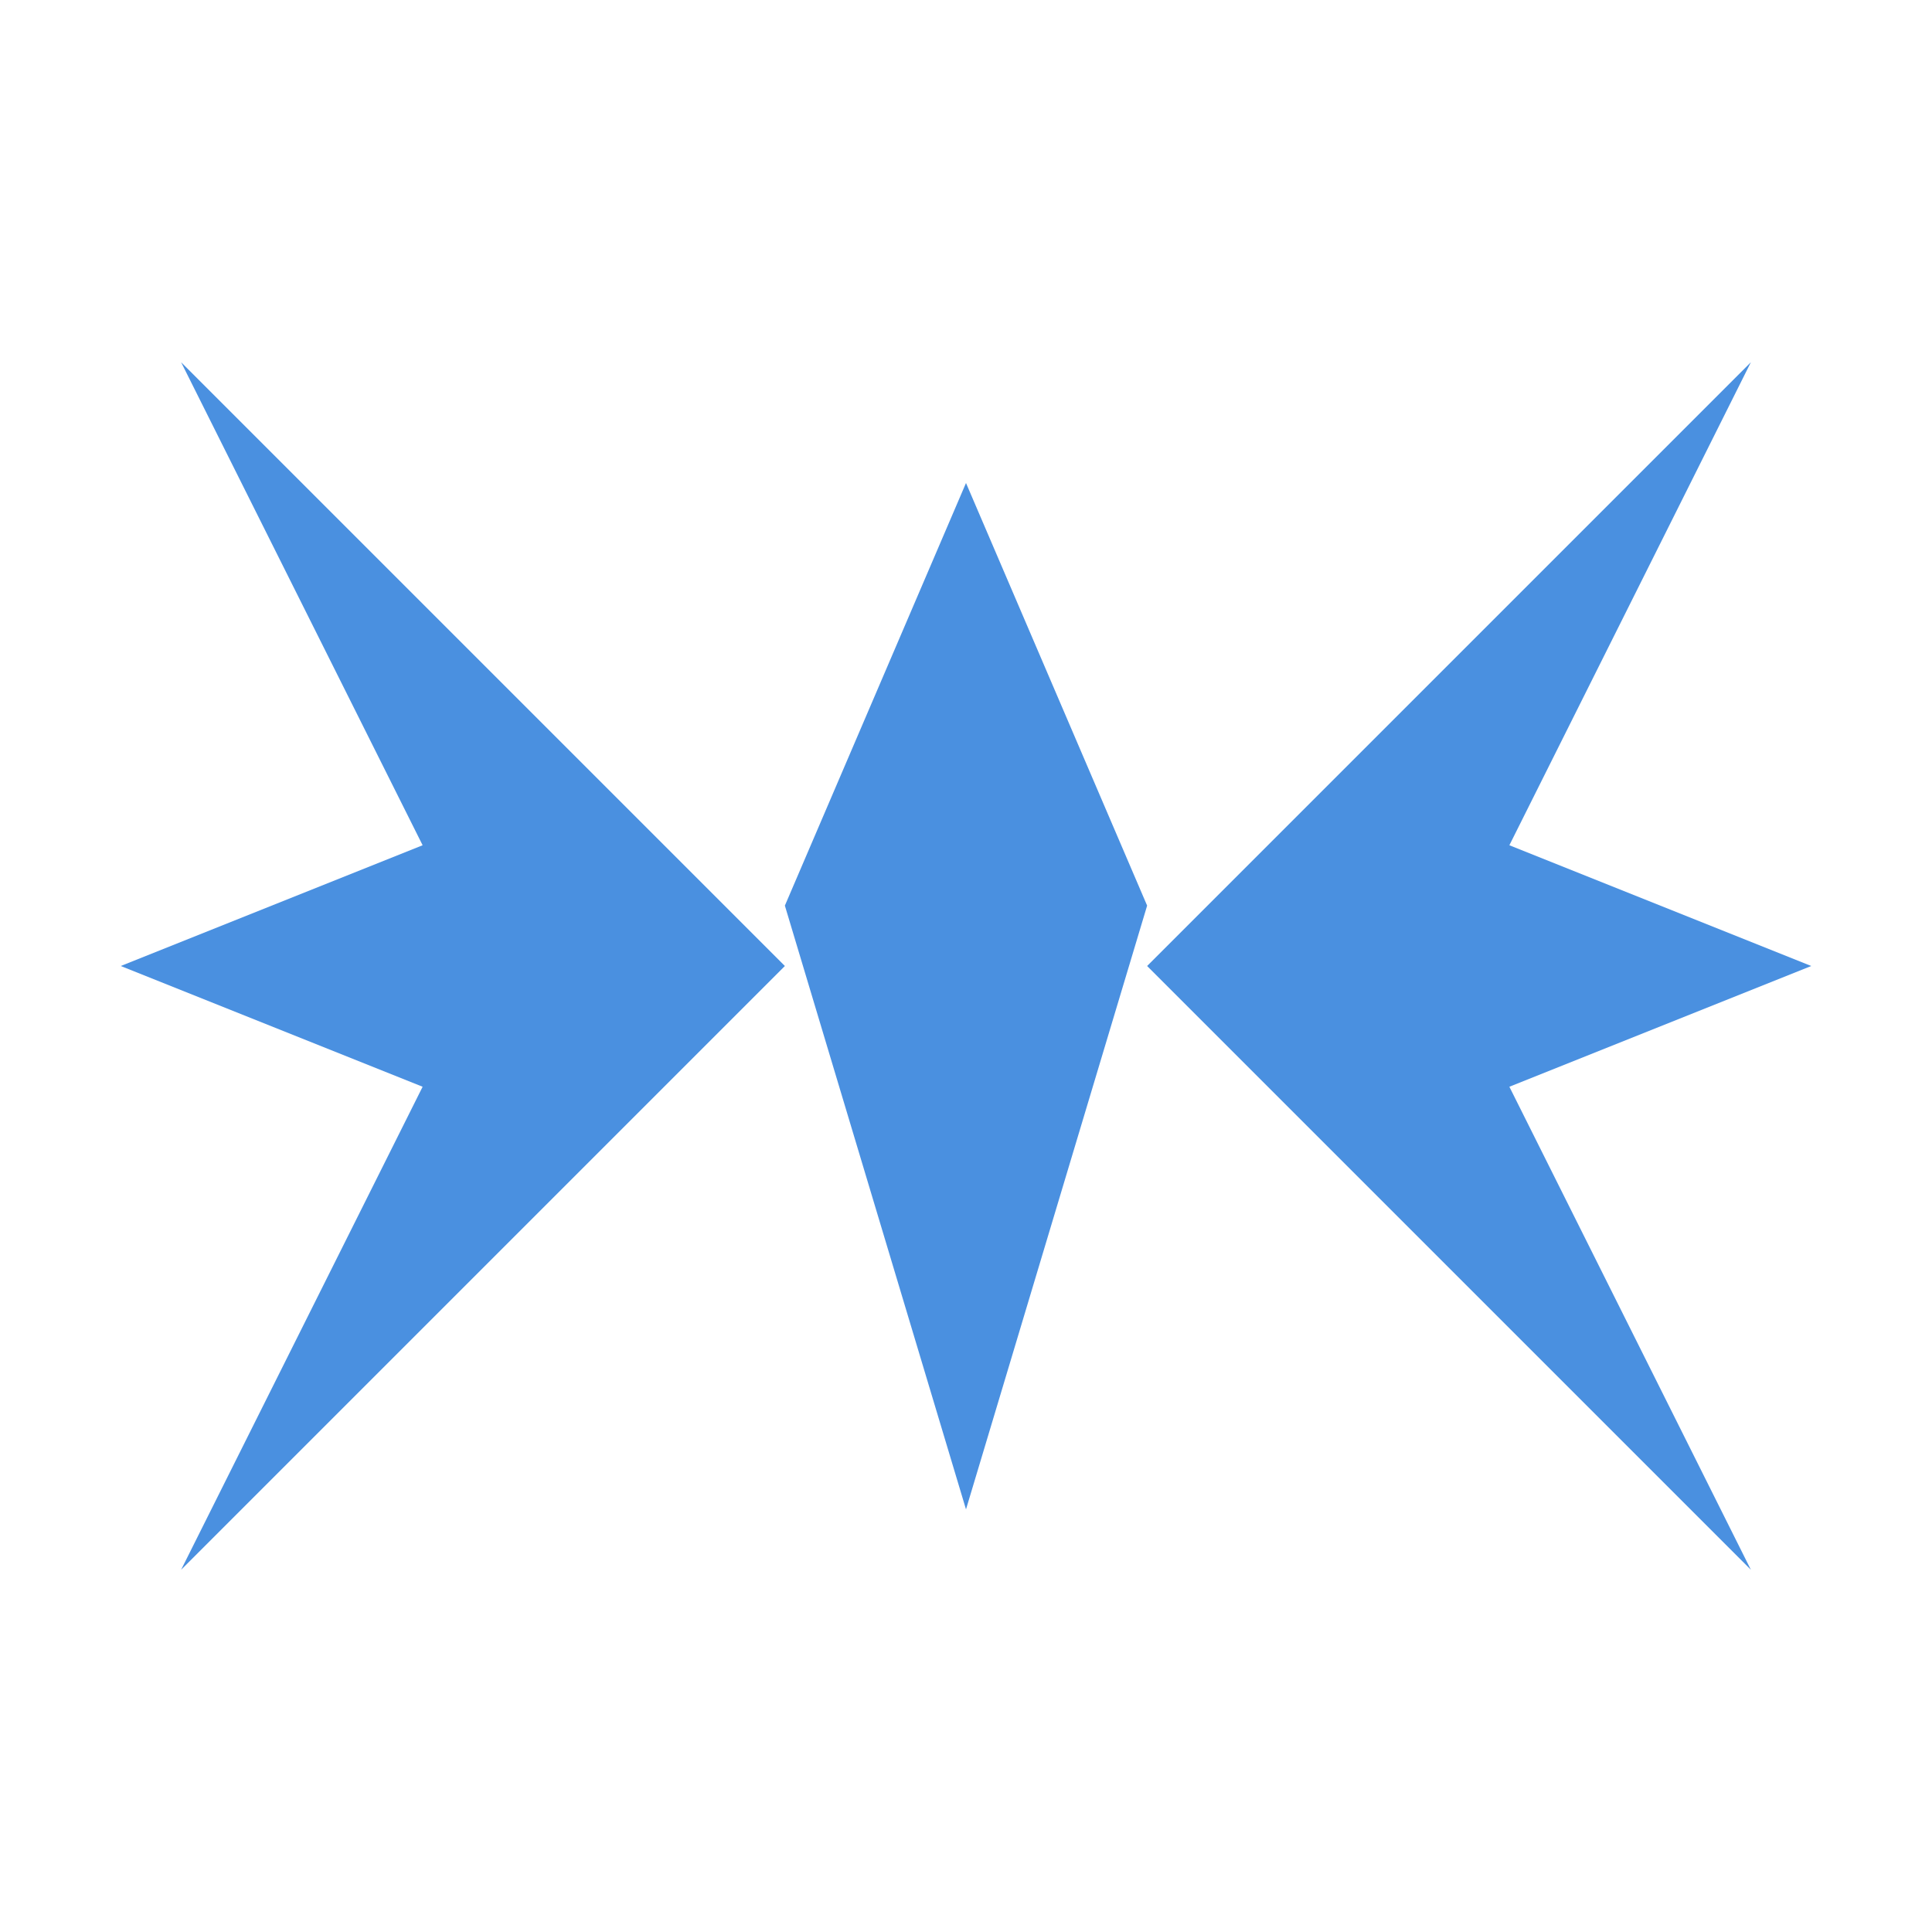
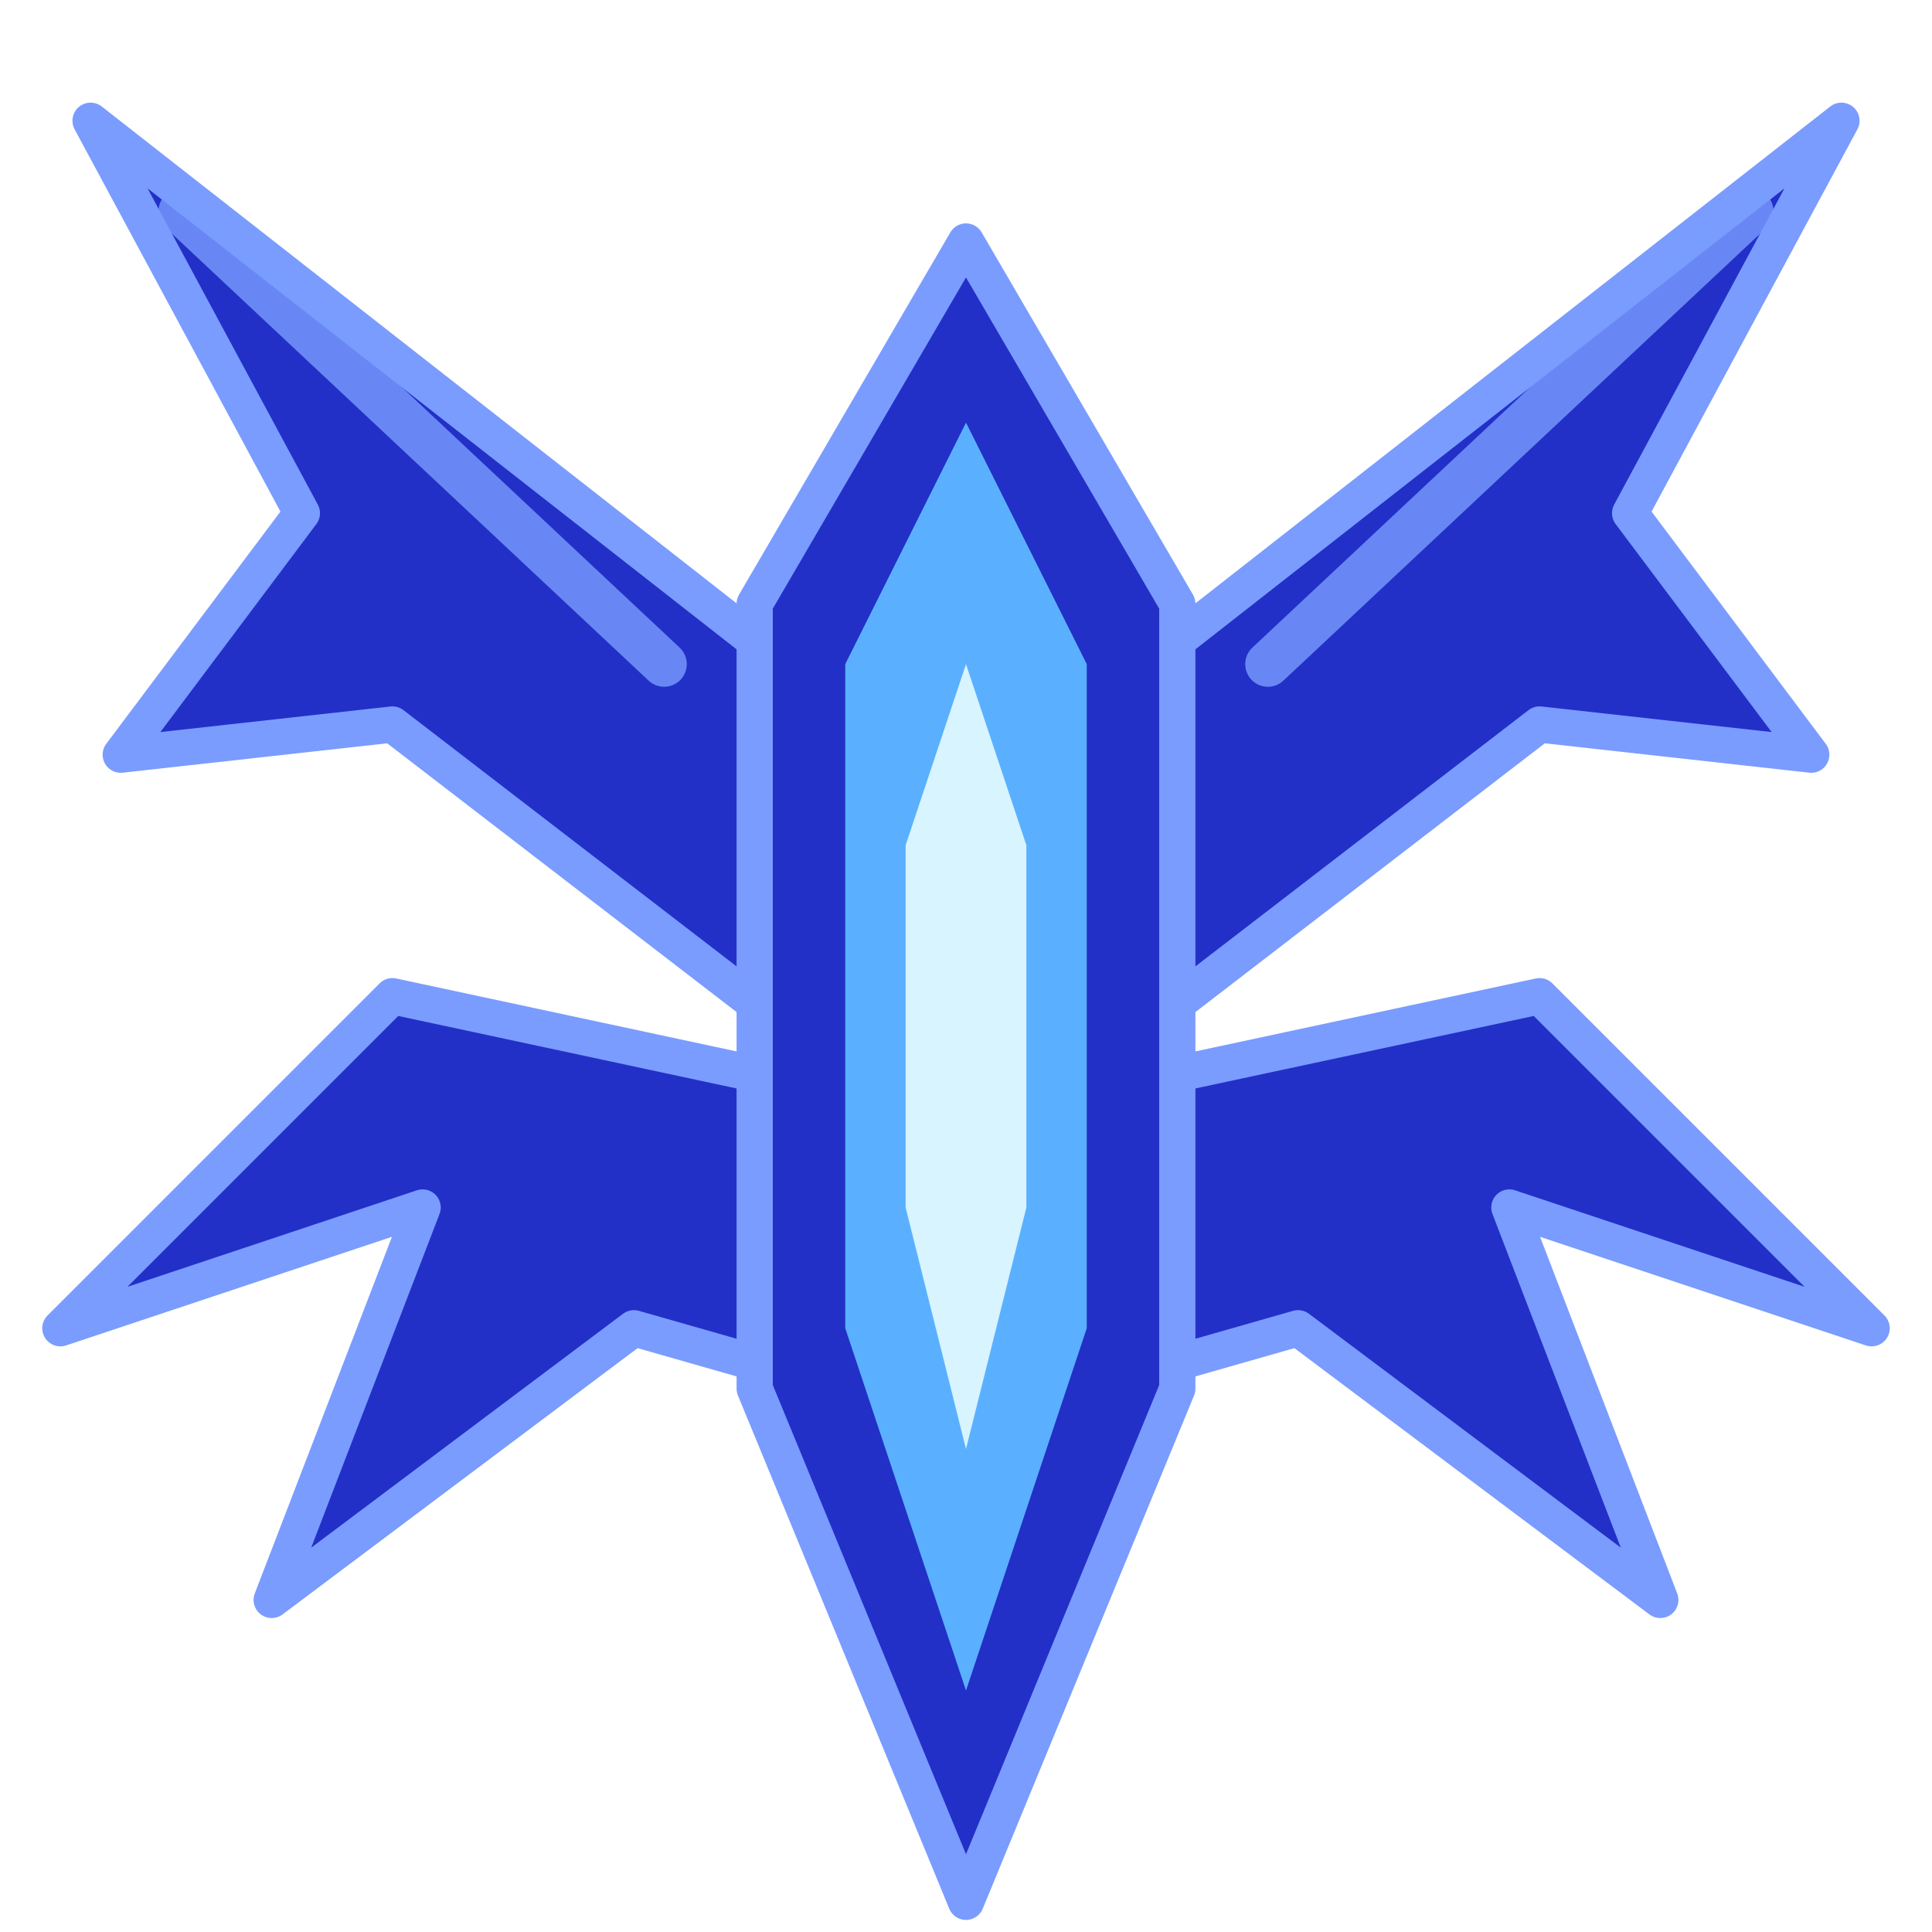
<svg xmlns="http://www.w3.org/2000/svg" width="32" height="32" viewBox="0 0 32 32">
  <g transform="scale(0.5)">
-     <polygon points="32,16 38,30 32,50 26,30" fill="#4a90e0" />
-     <path d="M26,32 L6,12 L14,28 L4,32 L14,36 L6,52 Z" fill="#4a90e0" />
-     <path d="M38,32 L58,12 L50,28 L60,32 L50,36 L58,52 Z" fill="#4a90e0" />
+     <path d="M26,22 L3,4 L10,17 L4,25 L13,24 L26,34 Z" fill="#2230c8" stroke="#7a9cff" stroke-width="1.2" stroke-linejoin="round" />
+     <path d="M27,36 L13,33 L2,44 L14,40 L9,53 L21,44 L28,46 Z" fill="#2230c8" stroke="#7a9cff" stroke-width="1.2" stroke-linejoin="round" />
+     <path d="M6,7 L22,22" stroke="#7a9cff" stroke-width="1.5" stroke-linecap="round" stroke-opacity="0.8" />
+     <g transform="translate(64 0) scale(-1 1)">
+       <path d="M26,22 L3,4 L10,17 L4,25 L13,24 L26,34 Z" fill="#2230c8" stroke="#7a9cff" stroke-width="1.2" stroke-linejoin="round" />
+       <path d="M27,36 L13,33 L2,44 L14,40 L9,53 L21,44 L28,46 Z" fill="#2230c8" stroke="#7a9cff" stroke-width="1.2" stroke-linejoin="round" />
+       <path d="M6,7 L22,22" stroke="#7a9cff" stroke-width="1.5" stroke-linecap="round" stroke-opacity="0.8" />
+     </g>
+     <polygon points="32,8 39,20 39,46 32,63 25,46 25,20" fill="#2230c8" stroke="#7a9cff" stroke-width="1.2" stroke-linejoin="round" />
+     <polygon points="32,14 36,22 36,44 32,56 28,44 28,22" fill="#5ab0ff" />
+     <polygon points="32,22 34,28 34,40 32,48 30,40 30,28" fill="#d8f4ff" />
  </g>
</svg>
